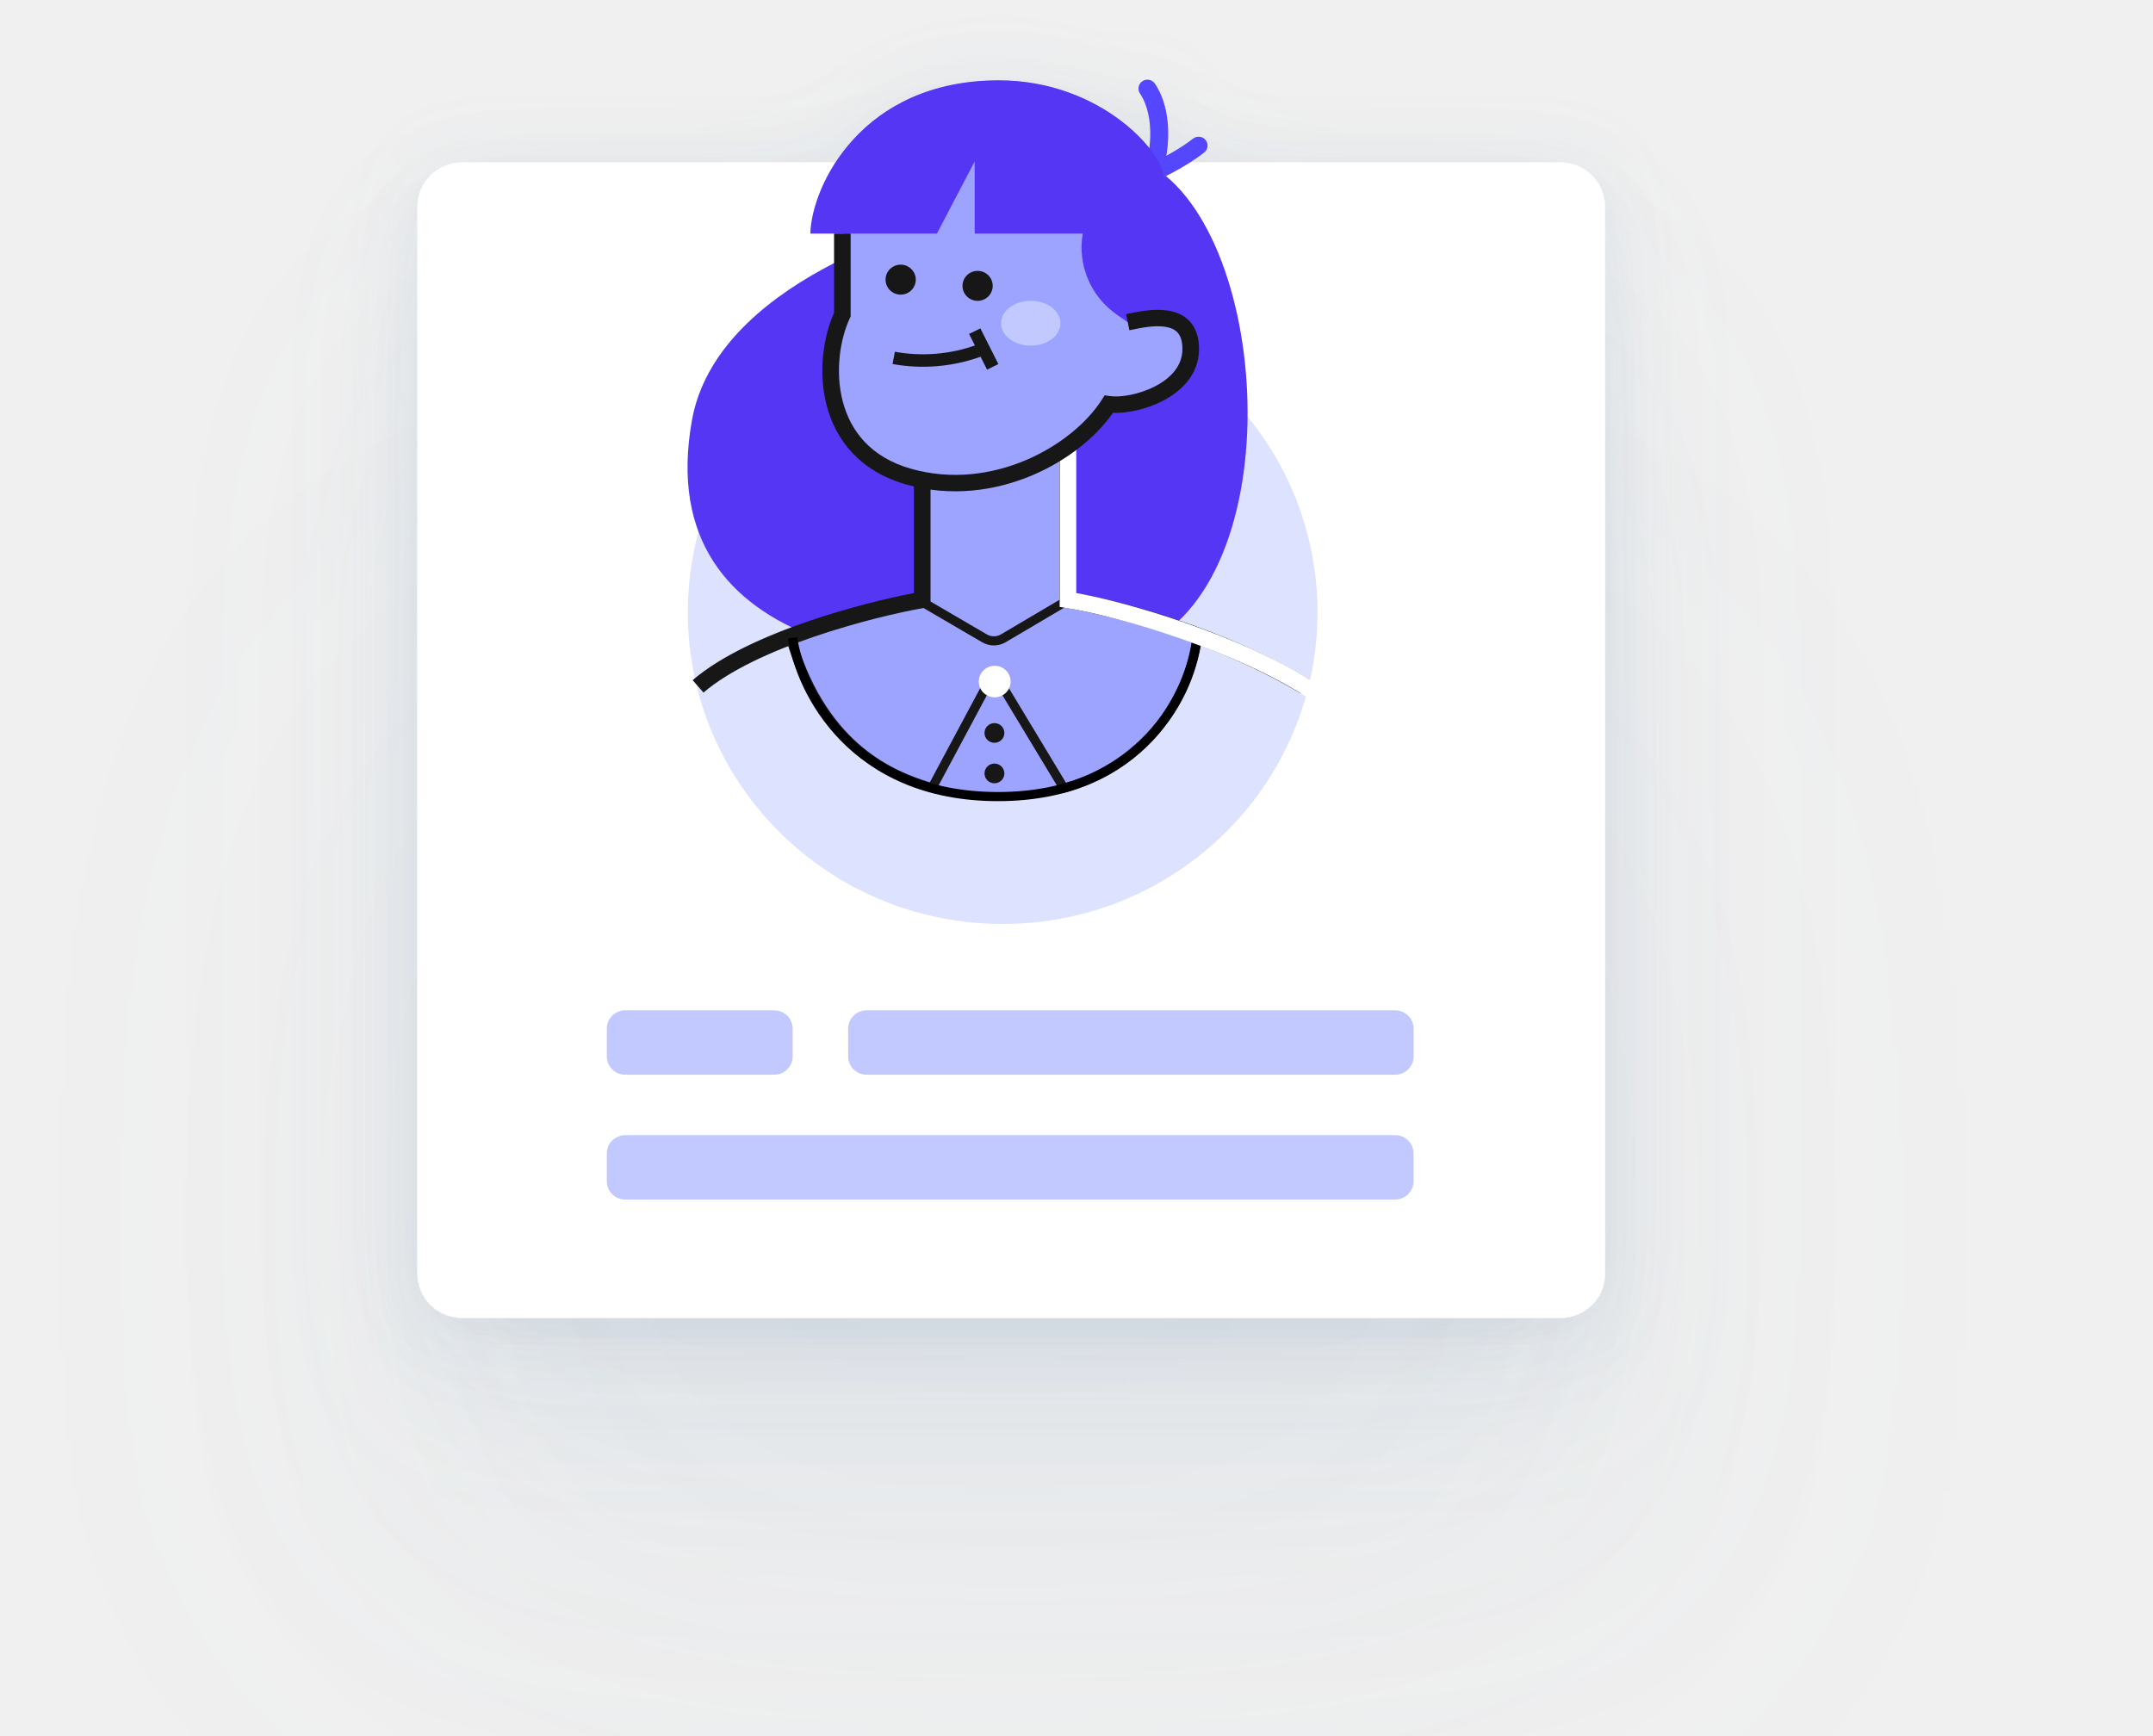
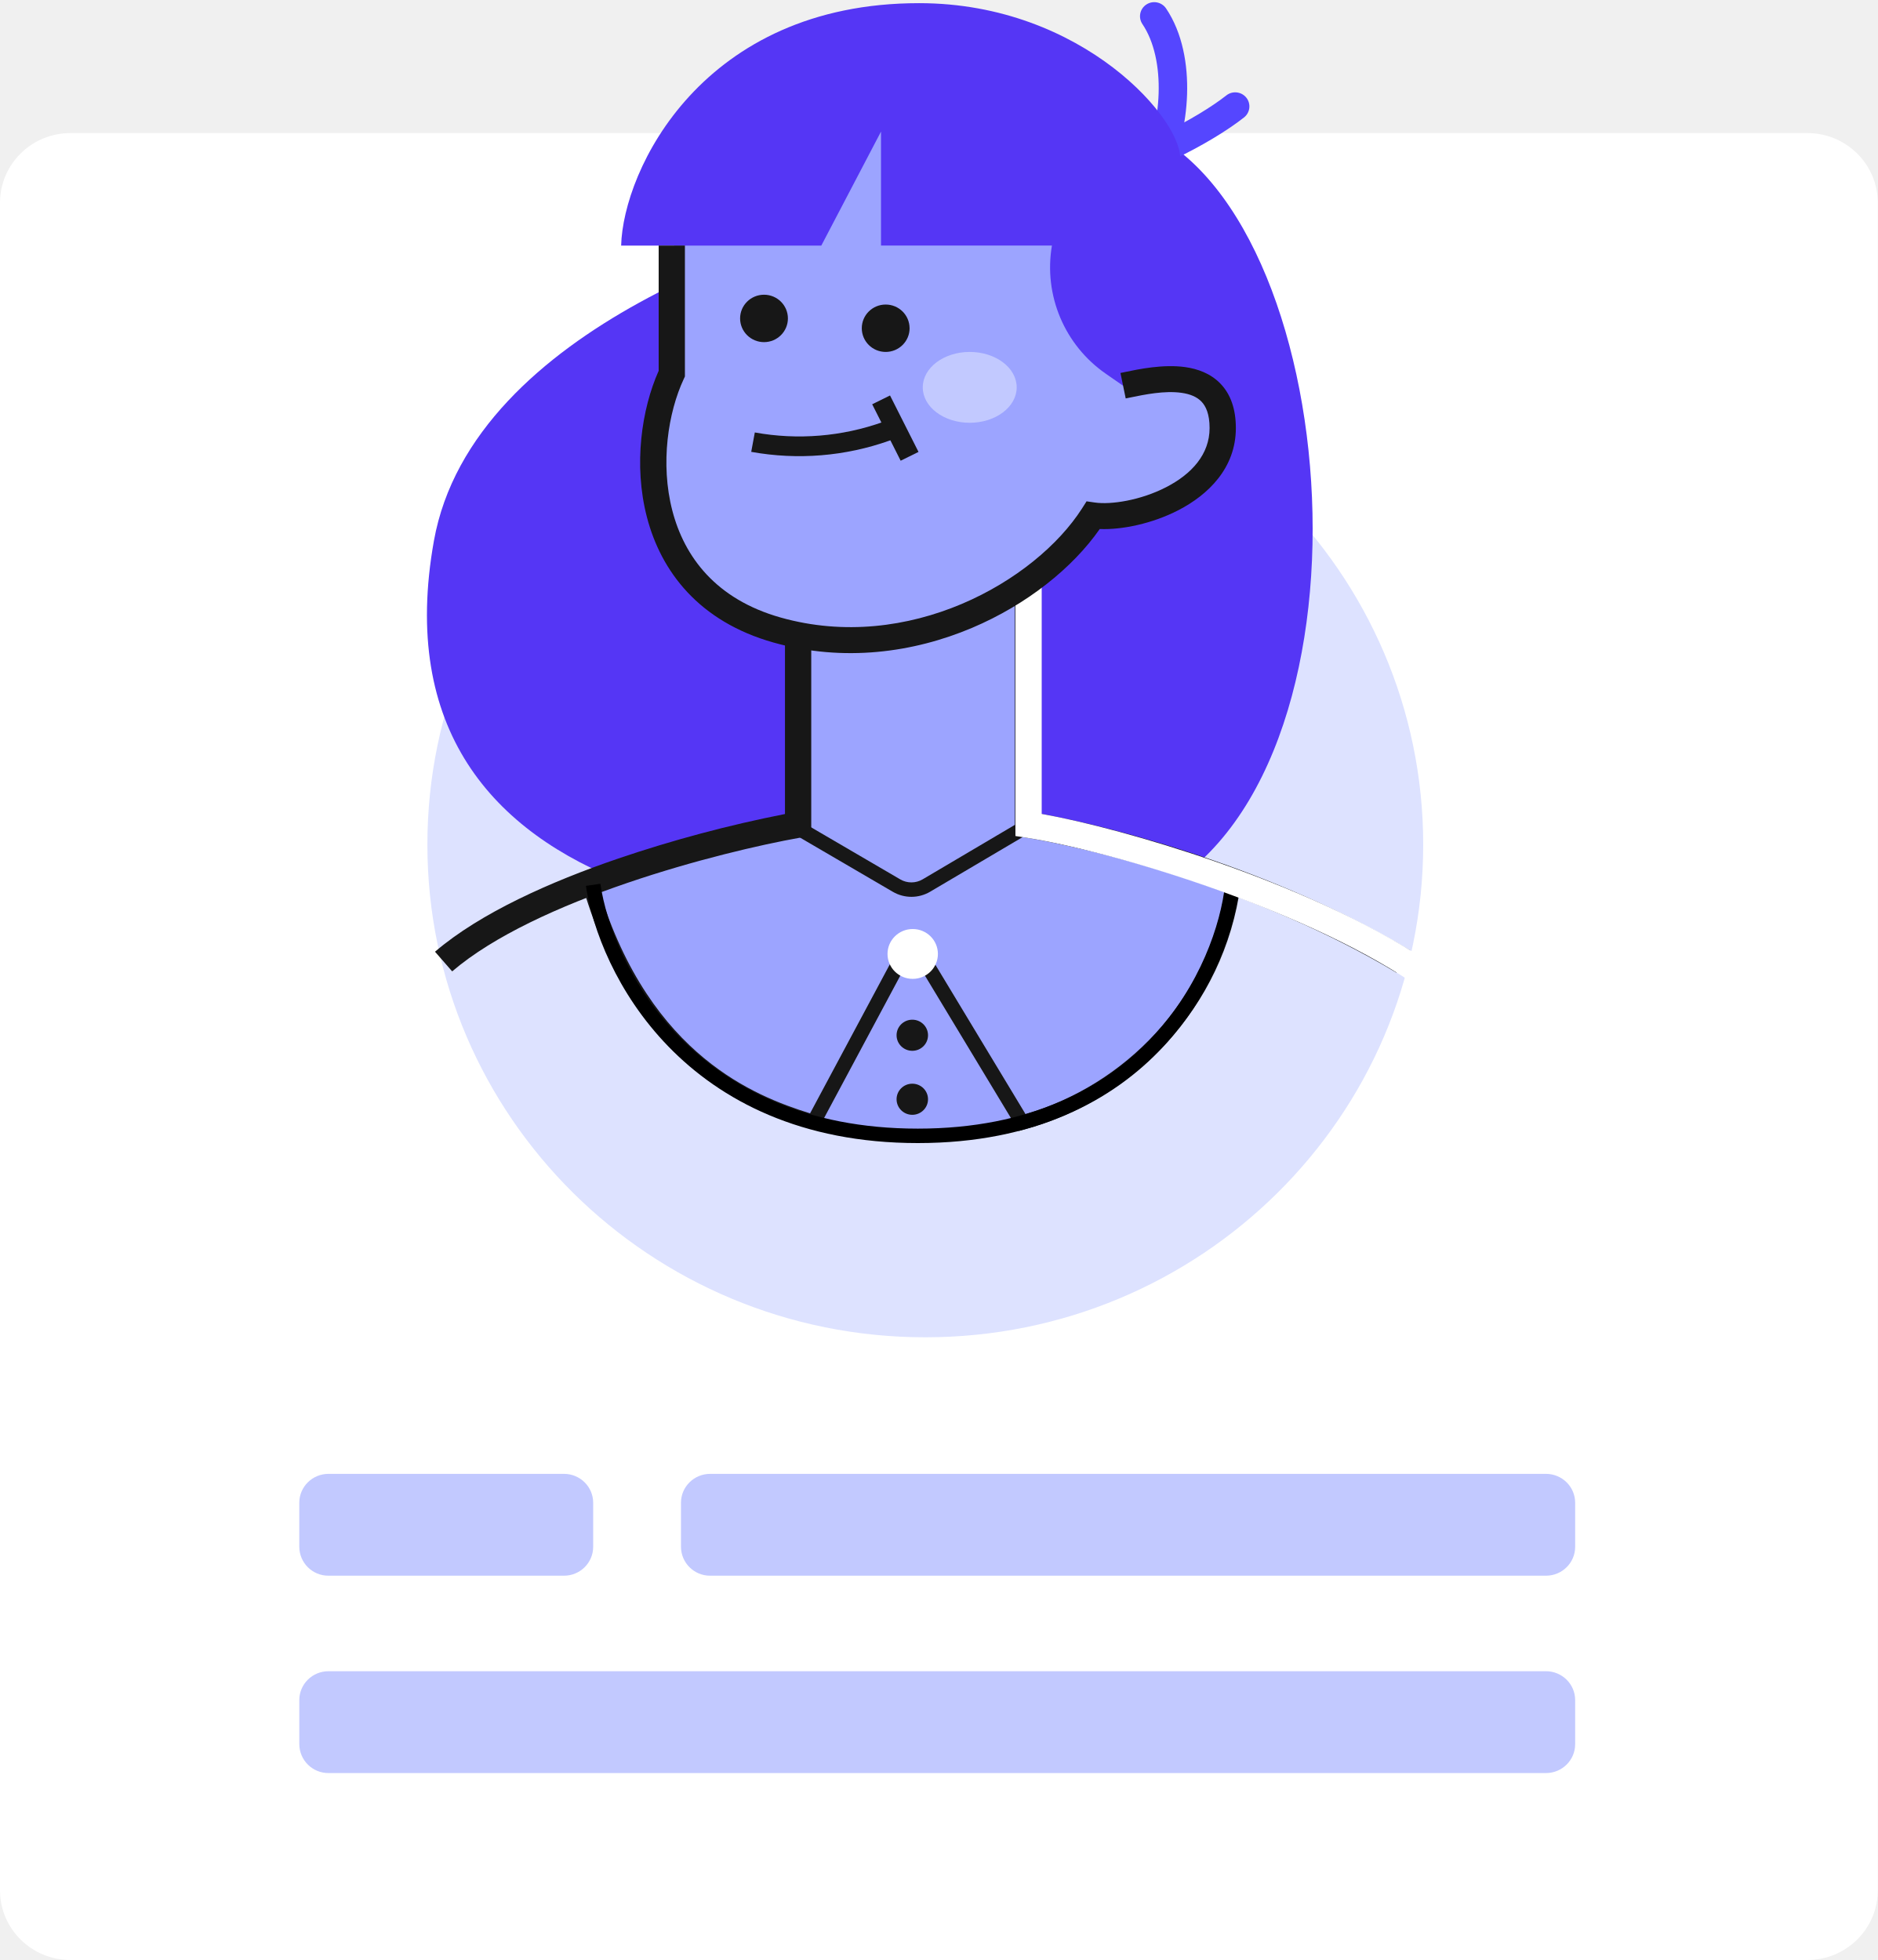
- <svg xmlns="http://www.w3.org/2000/svg" width="165" height="133" viewBox="0 0 165 133" fill="none">
-   <g id="Group 571" filter="url(#filter0_ddddd_3119_4226)">
-     <path id="Rectangle 397" d="M32 15.829C32 13.963 33.528 12.451 35.414 12.451L119.586 12.451C121.472 12.451 123 13.963 123 15.829V87.718V97.622C123 99.487 121.472 101 119.586 101L35.414 101C33.528 101 32 99.487 32 97.622V87.718V15.829Z" fill="white" />
-     <path id="Rectangle 566" d="M46.504 78.837C46.504 78.064 47.137 77.437 47.918 77.437H59.332C60.113 77.437 60.746 78.064 60.746 78.837V80.973C60.746 81.746 60.113 82.373 59.332 82.373H47.918C47.137 82.373 46.504 81.746 46.504 80.973V78.837Z" fill="#C2C9FF" />
-     <path id="Rectangle 567" d="M65.001 78.837C65.001 78.064 65.634 77.437 66.415 77.437H106.92C107.701 77.437 108.334 78.064 108.334 78.837V80.973C108.334 81.746 107.701 82.373 106.92 82.373H66.415C65.634 82.373 65.001 81.746 65.001 80.973V78.837Z" fill="#C2C9FF" />
-     <path id="Rectangle 568" d="M46.504 88.403C46.504 87.63 47.137 87.004 47.918 87.004H106.919C107.7 87.004 108.333 87.63 108.333 88.403V90.539C108.333 91.312 107.7 91.939 106.919 91.939H47.918C47.137 91.939 46.504 91.312 46.504 90.539V88.403Z" fill="#C2C9FF" />
-     <path id="Ellipse 392" d="M100.97 46.938C100.97 60.126 90.168 70.817 76.842 70.817C63.516 70.817 52.713 60.126 52.713 46.938C52.713 33.749 63.516 23.058 76.842 23.058C90.168 23.058 100.97 33.749 100.97 46.938Z" fill="#DDE2FF" />
-     <path id="Vector 216" d="M84.72 50.345C98.584 48.385 98.17 20.782 89.332 13.473L74.408 16.372C70.529 17.189 54.902 21.748 53.028 32.212C49.766 50.429 70.856 52.305 84.72 50.345Z" fill="#5536F5" />
-     <path id="Vector 218" d="M76.395 61.162C65.825 61.162 61.558 53.062 60.746 49.013L70.679 46.045V36.863L82.205 34.452V46.045L91.857 49.013C91.108 53.062 86.966 61.162 76.395 61.162Z" fill="#9CA4FF" />
-     <path id="Vector 220 (Stroke)" fill-rule="evenodd" clip-rule="evenodd" d="M70.403 45.571L75.629 48.624C75.963 48.819 76.378 48.818 76.712 48.621L81.533 45.773L87.985 47.238L92.158 48.593L92.12 48.88C91.328 54.879 86.868 59.328 81.627 60.747L81.368 60.817L76.513 52.773C76.371 52.539 76.026 52.548 75.897 52.789L71.609 60.801L71.33 60.718C69.906 60.291 67.774 59.564 65.678 57.836C63.578 56.105 61.535 53.388 60.252 49.012L60.155 48.681L70.403 45.571ZM61.031 49.148C62.281 53.203 64.198 55.706 66.13 57.298C67.99 58.831 69.881 59.537 71.257 59.963L75.272 52.461C75.659 51.738 76.696 51.712 77.12 52.414L81.698 60C86.49 58.6 90.539 54.532 91.378 49.076L87.795 47.913L81.652 46.518L77.074 49.222C76.519 49.55 75.826 49.552 75.269 49.226L70.312 46.331L61.031 49.148Z" fill="#171717" />
-     <path id="Vector 56 (Stroke)" fill-rule="evenodd" clip-rule="evenodd" d="M88.365 12.457C89.601 11.867 90.737 11.17 91.429 10.625C91.727 10.389 92.16 10.438 92.397 10.732C92.634 11.027 92.585 11.457 92.287 11.692C91.495 12.317 90.264 13.066 88.962 13.687C87.667 14.304 86.228 14.83 85.026 14.957L84.883 13.599C85.85 13.497 87.121 13.05 88.365 12.457Z" fill="#5546FF" />
-     <path id="Vector 57 (Stroke)" fill-rule="evenodd" clip-rule="evenodd" d="M88.148 10.534C88.19 9.253 87.944 8.031 87.362 7.166C87.151 6.852 87.237 6.428 87.554 6.219C87.871 6.011 88.299 6.096 88.51 6.41C89.308 7.597 89.574 9.136 89.527 10.579C89.48 12.028 89.114 13.478 88.543 14.539L87.325 13.896C87.781 13.049 88.107 11.811 88.148 10.534Z" fill="#5546FF" />
-     <path id="Vector 61 (Stroke)" fill-rule="evenodd" clip-rule="evenodd" d="M82.454 45.447L82.454 32.826L81.181 32.826L81.181 46.515L81.717 46.6C84.898 47.103 92.977 49.123 99.674 53.144L100.334 52.067C93.802 48.145 86.036 46.089 82.454 45.447ZM70.041 45.455L70.041 34.988L71.314 34.988L71.314 46.505L70.79 46.598C68.834 46.946 65.625 47.693 62.388 48.799C59.133 49.911 55.926 51.36 53.913 53.082L53.081 52.129C55.285 50.244 58.683 48.732 61.972 47.608C65.005 46.572 68.011 45.845 70.041 45.455Z" fill="#171717" />
-     <path id="Vector 217 (Stroke)" fill-rule="evenodd" clip-rule="evenodd" d="M64.402 56.734C61.88 54.141 60.704 51.03 60.394 48.938L61.093 48.836C61.384 50.8 62.503 53.772 64.912 56.248C67.311 58.715 71.003 60.704 76.479 60.704C81.956 60.704 85.563 58.716 87.858 56.254C90.163 53.781 91.161 50.812 91.372 48.85L92.075 48.924C91.85 51.017 90.798 54.132 88.377 56.728C85.946 59.336 82.15 61.404 76.479 61.404C70.81 61.404 66.934 59.337 64.402 56.734Z" fill="black" />
-     <path id="Vector 219 (Stroke)" fill-rule="evenodd" clip-rule="evenodd" d="M81.209 33.927H82.482V45.45C84.556 45.822 87.653 46.629 90.912 47.764C94.464 49.002 98.254 50.646 101.142 52.574L100.43 53.618C97.671 51.776 93.994 50.174 90.489 48.953C86.986 47.732 83.701 46.908 81.747 46.605L81.209 46.521V33.927Z" fill="white" />
-     <ellipse id="Ellipse 418" cx="76.231" cy="52.237" rx="1.221" ry="1.208" fill="white" />
-     <ellipse id="Ellipse 419" cx="76.211" cy="56.178" rx="0.762" ry="0.754" fill="#171717" />
-     <ellipse id="Ellipse 420" cx="76.211" cy="59.28" rx="0.762" ry="0.754" fill="#171717" />
-     <path id="Vector 54" d="M84.973 30.98C82.577 34.73 75.888 39.018 69.281 36.269C63.486 33.858 62.816 31.147 64.189 25.481C64.456 21.891 64.586 17.437 65.005 14.911L72.143 9.211L79.382 12.501L86.57 18.125V24.552C87.902 24.285 91.254 23.532 91.254 26.746C91.254 29.96 86.837 31.248 84.973 30.98Z" fill="#9CA4FF" />
-     <path id="Ellipse 381" d="M70.183 21.434C70.183 22.068 69.664 22.583 69.025 22.583C68.385 22.583 67.866 22.068 67.866 21.434C67.866 20.799 68.385 20.285 69.025 20.285C69.664 20.285 70.183 20.799 70.183 21.434Z" fill="#171717" />
-     <path id="Vector 55" d="M90.565 24.695C90.013 23.601 87.576 24.239 86.426 24.695L85.6 24.122C83.584 22.725 82.563 20.303 82.978 17.903H74.695V12.376L71.801 17.903L62.101 17.903C62.197 14.246 66.028 6.153 76.54 6.153C84.529 6.153 89.437 11.955 89.185 13.798C90.04 15.224 95.393 27.432 91.254 28.116C91.254 27.432 91.117 25.79 90.565 24.695Z" fill="#5536F5" />
-     <path id="Vector 60 (Stroke)" fill-rule="evenodd" clip-rule="evenodd" d="M65.192 17.902H63.92V23.973C63.094 25.822 62.692 28.533 63.349 31.062C64.032 33.691 65.864 36.121 69.484 37.143C72.897 38.106 76.278 37.628 79.104 36.432C81.769 35.304 83.983 33.522 85.295 31.641C86.372 31.685 87.845 31.38 89.107 30.728C90.547 29.985 91.891 28.689 91.891 26.747C91.891 25.829 91.638 25.11 91.149 24.6C90.667 24.097 90.033 23.876 89.428 23.792C88.37 23.645 87.182 23.893 86.505 24.035C86.43 24.051 86.361 24.065 86.299 24.078L86.553 25.312C86.621 25.299 86.694 25.284 86.768 25.268C87.473 25.123 88.432 24.925 89.251 25.039C89.686 25.1 90.009 25.241 90.225 25.466C90.433 25.684 90.618 26.059 90.618 26.747C90.618 28.02 89.753 28.974 88.518 29.611C87.276 30.253 85.841 30.47 85.065 30.358L84.656 30.299L84.436 30.645C83.316 32.396 81.22 34.167 78.604 35.274C75.996 36.377 72.917 36.802 69.833 35.932C66.693 35.046 65.165 32.992 64.582 30.749C63.989 28.465 64.381 25.983 65.134 24.373L65.192 24.247V17.902Z" fill="#171717" />
-     <path id="Ellipse 388" d="M76.079 21.909C76.079 22.544 75.561 23.058 74.921 23.058C74.281 23.058 73.763 22.544 73.763 21.909C73.763 21.275 74.281 20.761 74.921 20.761C75.561 20.761 76.079 21.275 76.079 21.909Z" fill="#171717" />
-     <path id="Vector 58 (Stroke)" fill-rule="evenodd" clip-rule="evenodd" d="M75.553 27.197L75.123 27.35C72.972 28.118 70.654 28.308 68.405 27.901L68.579 26.961C70.66 27.338 72.805 27.162 74.795 26.451L75.226 26.298L75.553 27.197Z" fill="#171717" />
-     <path id="Vector 59 (Stroke)" fill-rule="evenodd" clip-rule="evenodd" d="M75.647 28.331L74.268 25.595L75.132 25.168L76.511 27.904L75.647 28.331Z" fill="#171717" />
-     <path id="Ellipse 417" d="M81.27 24.775C81.27 25.724 80.251 26.492 78.994 26.492C77.737 26.492 76.718 25.724 76.718 24.775C76.718 23.827 77.737 23.058 78.994 23.058C80.251 23.058 81.27 23.827 81.27 24.775Z" fill="#C2C9FF" />
-   </g>
-   <defs>
-     <filter id="filter0_ddddd_3119_4226" x="-10.001" y="0.855" width="175.002" height="184.147" filterUnits="userSpaceOnUse" color-interpolation-filters="sRGB">
-       <feFlood flood-opacity="0" result="BackgroundImageFix" />
-       <feColorMatrix in="SourceAlpha" type="matrix" values="0 0 0 0 0 0 0 0 0 0 0 0 0 0 0 0 0 0 127 0" result="hardAlpha" />
-       <feOffset dy="42.001" />
-       <feGaussianBlur stdDeviation="21" />
-       <feComposite in2="hardAlpha" operator="out" />
-       <feColorMatrix type="matrix" values="0 0 0 0 0.439 0 0 0 0 0.565 0 0 0 0 0.69 0 0 0 0.04 0" />
-       <feBlend mode="normal" in2="BackgroundImageFix" result="effect1_dropShadow_3119_4226" />
-       <feColorMatrix in="SourceAlpha" type="matrix" values="0 0 0 0 0 0 0 0 0 0 0 0 0 0 0 0 0 0 127 0" result="hardAlpha" />
-       <feOffset dy="15.75" />
-       <feGaussianBlur stdDeviation="10.5" />
-       <feComposite in2="hardAlpha" operator="out" />
-       <feColorMatrix type="matrix" values="0 0 0 0 0.439 0 0 0 0 0.565 0 0 0 0 0.69 0 0 0 0.05 0" />
-       <feBlend mode="normal" in2="effect1_dropShadow_3119_4226" result="effect2_dropShadow_3119_4226" />
-       <feColorMatrix in="SourceAlpha" type="matrix" values="0 0 0 0 0 0 0 0 0 0 0 0 0 0 0 0 0 0 127 0" result="hardAlpha" />
-       <feOffset dy="5.25" />
-       <feGaussianBlur stdDeviation="5.25" />
-       <feComposite in2="hardAlpha" operator="out" />
-       <feColorMatrix type="matrix" values="0 0 0 0 0.439 0 0 0 0 0.565 0 0 0 0 0.69 0 0 0 0.08 0" />
-       <feBlend mode="normal" in2="effect2_dropShadow_3119_4226" result="effect3_dropShadow_3119_4226" />
-       <feColorMatrix in="SourceAlpha" type="matrix" values="0 0 0 0 0 0 0 0 0 0 0 0 0 0 0 0 0 0 127 0" result="hardAlpha" />
-       <feOffset dy="2.625" />
-       <feGaussianBlur stdDeviation="2.625" />
-       <feComposite in2="hardAlpha" operator="out" />
-       <feColorMatrix type="matrix" values="0 0 0 0 0.439 0 0 0 0 0.565 0 0 0 0 0.69 0 0 0 0.05 0" />
-       <feBlend mode="normal" in2="effect3_dropShadow_3119_4226" result="effect4_dropShadow_3119_4226" />
-       <feColorMatrix in="SourceAlpha" type="matrix" values="0 0 0 0 0 0 0 0 0 0 0 0 0 0 0 0 0 0 127 0" result="hardAlpha" />
-       <feOffset />
-       <feGaussianBlur stdDeviation="2.625" />
-       <feComposite in2="hardAlpha" operator="out" />
-       <feColorMatrix type="matrix" values="0 0 0 0 0.439 0 0 0 0 0.565 0 0 0 0 0.69 0 0 0 0.1 0" />
-       <feBlend mode="normal" in2="effect4_dropShadow_3119_4226" result="effect5_dropShadow_3119_4226" />
-       <feBlend mode="normal" in="SourceGraphic" in2="effect5_dropShadow_3119_4226" result="shape" />
-     </filter>
-   </defs>
+ <svg xmlns="http://www.w3.org/2000/svg" width="91" height="95" fill="none">
+   <path d="M0 9.83c0-1.866 1.528-3.38 3.414-3.38h84.172C89.472 6.45 91 7.965 91 9.83v81.792C91 93.487 89.472 95 87.586 95H3.414C1.528 95 0 93.487 0 91.622V9.829Z" fill="#fff" />
+   <path d="M14.504 72.837c0-.773.633-1.4 1.414-1.4h11.414c.78 0 1.414.627 1.414 1.4v2.136c0 .773-.633 1.4-1.414 1.4H15.918a1.407 1.407 0 0 1-1.414-1.4v-2.136ZM33.001 72.837c0-.773.633-1.4 1.414-1.4H74.92c.78 0 1.414.627 1.414 1.4v2.136c0 .773-.633 1.4-1.414 1.4H34.415a1.407 1.407 0 0 1-1.414-1.4v-2.136ZM14.504 82.403c0-.773.633-1.4 1.414-1.4H74.92c.781 0 1.414.627 1.414 1.4v2.136c0 .773-.633 1.4-1.414 1.4h-59a1.407 1.407 0 0 1-1.415-1.4v-2.136Z" fill="#C2C9FF" />
+   <path d="M68.97 40.938c0 13.188-10.803 23.88-24.128 23.88-13.326 0-24.13-10.692-24.13-23.88 0-13.189 10.804-23.88 24.13-23.88 13.325 0 24.128 10.692 24.128 23.88Z" fill="#DDE2FF" />
+   <path d="M52.72 44.345c13.864-1.96 13.45-29.563 4.612-36.872l-14.924 2.9c-3.879.816-19.506 5.375-21.38 15.84-3.262 18.216 17.828 20.092 31.692 18.132Z" fill="#5536F5" />
+   <path d="M44.395 55.162c-10.57 0-14.837-8.1-15.649-12.15l9.933-2.967v-9.182l11.526-2.41v11.592l9.652 2.968c-.75 4.05-4.891 12.149-15.462 12.149Z" fill="#9CA4FF" />
+   <path fill-rule="evenodd" clip-rule="evenodd" d="m38.403 39.571 5.226 3.053c.334.195.75.194 1.083-.003l4.821-2.848 6.452 1.465 4.173 1.355-.038.287c-.792 6-5.252 10.448-10.493 11.867l-.259.07-4.855-8.044a.355.355 0 0 0-.616.016l-4.288 8.012-.279-.084c-1.424-.426-3.556-1.153-5.652-2.88-2.1-1.732-4.143-4.449-5.426-8.825l-.097-.33 10.248-3.11Zm-9.372 3.577c1.25 4.055 3.167 6.558 5.1 8.15 1.858 1.533 3.75 2.239 5.126 2.665l4.015-7.502a1.066 1.066 0 0 1 1.848-.047L49.698 54c4.792-1.4 8.841-5.468 9.68-10.924l-3.583-1.163-6.143-1.395-4.578 2.704a1.784 1.784 0 0 1-1.804.004l-4.958-2.895-9.281 2.816Z" fill="#171717" />
+   <path fill-rule="evenodd" clip-rule="evenodd" d="M56.365 6.456c1.236-.589 2.372-1.286 3.064-1.831a.693.693 0 0 1 .968.107.679.679 0 0 1-.11.96c-.792.625-2.023 1.374-3.325 1.995-1.295.617-2.734 1.143-3.936 1.27l-.143-1.358c.967-.102 2.238-.55 3.482-1.143Z" fill="#5546FF" />
+   <path fill-rule="evenodd" clip-rule="evenodd" d="M56.148 4.534c.042-1.28-.204-2.503-.786-3.368a.678.678 0 0 1 .192-.947.694.694 0 0 1 .956.191c.798 1.187 1.064 2.726 1.017 4.17-.047 1.448-.413 2.898-.984 3.96l-1.218-.644c.456-.847.782-2.085.823-3.362Z" fill="#5546FF" />
+   <path fill-rule="evenodd" clip-rule="evenodd" d="M50.454 39.447v-12.62h-1.273v13.688l.536.085c3.181.503 11.26 2.523 17.957 6.544l.66-1.077c-6.532-3.922-14.298-5.978-17.88-6.62Zm-12.413.008V28.988h1.273v11.517l-.524.093c-1.956.348-5.165 1.095-8.402 2.201-3.255 1.112-6.462 2.56-8.475 4.283l-.832-.953c2.204-1.885 5.602-3.397 8.891-4.52a62.914 62.914 0 0 1 8.07-2.154Z" fill="#171717" />
+   <path fill-rule="evenodd" clip-rule="evenodd" d="M32.402 50.734c-2.522-2.593-3.698-5.704-4.008-7.796l.7-.102c.29 1.964 1.409 4.936 3.818 7.413 2.399 2.466 6.09 4.455 11.567 4.455s9.084-1.988 11.379-4.45c2.305-2.473 3.303-5.441 3.514-7.404l.703.074c-.225 2.093-1.277 5.208-3.698 7.804-2.43 2.608-6.227 4.676-11.898 4.676-5.67 0-9.545-2.067-12.077-4.67Z" fill="#000" />
+   <path fill-rule="evenodd" clip-rule="evenodd" d="M49.209 27.927h1.273V39.45c2.074.372 5.171 1.18 8.43 2.314 3.552 1.238 7.342 2.882 10.23 4.81l-.712 1.044c-2.76-1.842-6.436-3.444-9.941-4.665-3.503-1.22-6.788-2.045-8.742-2.348l-.538-.084V27.927Z" fill="#fff" />
+   <ellipse cx="44.231" cy="46.237" rx="1.221" ry="1.208" fill="#fff" />
+   <ellipse cx="44.211" cy="50.178" rx=".762" ry=".754" fill="#171717" />
+   <ellipse cx="44.211" cy="53.28" rx=".762" ry=".754" fill="#171717" />
+   <path d="M52.973 24.98c-2.396 3.75-9.085 8.038-15.692 5.289-5.795-2.41-6.465-5.122-5.091-10.788.266-3.59.396-8.044.815-10.57l7.138-5.7 7.239 3.29 7.189 5.624v6.427c1.33-.267 4.683-1.02 4.683 2.194s-4.417 4.502-6.28 4.234Z" fill="#9CA4FF" />
+   <path d="M38.183 15.434c0 .634-.519 1.149-1.158 1.149-.64 0-1.159-.515-1.159-1.15 0-.634.519-1.148 1.159-1.148s1.158.514 1.158 1.149Z" fill="#171717" />
+   <path d="M58.565 18.695c-.552-1.094-2.99-.456-4.139 0l-.826-.573a6.27 6.27 0 0 1-2.622-6.22h-8.283V6.377l-2.894 5.527h-9.7C30.197 8.246 34.028.153 44.54.153c7.988 0 12.896 5.802 12.644 7.645.855 1.426 6.208 13.634 2.07 14.318 0-.684-.139-2.326-.69-3.42Z" fill="#5536F5" />
+   <path fill-rule="evenodd" clip-rule="evenodd" d="M33.192 11.902H31.92v6.071c-.826 1.849-1.228 4.56-.57 7.09.682 2.628 2.514 5.059 6.134 6.08 3.413.963 6.794.485 9.62-.71 2.665-1.128 4.879-2.911 6.191-4.792 1.077.044 2.55-.261 3.812-.913 1.44-.743 2.784-2.04 2.784-3.98 0-.92-.253-1.638-.742-2.148-.482-.503-1.116-.724-1.721-.808-1.058-.147-2.246.101-2.923.243l-.206.043.254 1.234.215-.044c.705-.145 1.664-.343 2.483-.229.435.06.758.202.974.427.208.218.393.593.393 1.281 0 1.273-.865 2.227-2.1 2.864-1.242.642-2.678.858-3.453.747l-.409-.059-.22.346c-1.12 1.751-3.216 3.522-5.832 4.629-2.608 1.103-5.687 1.528-8.77.658-3.14-.886-4.67-2.94-5.252-5.183-.593-2.284-.201-4.765.552-6.376l.058-.126v-6.345Z" fill="#171717" />
+   <path d="M44.08 15.91c0 .634-.52 1.148-1.159 1.148-.64 0-1.158-.514-1.158-1.149 0-.634.518-1.148 1.158-1.148.64 0 1.158.514 1.158 1.148Z" fill="#171717" />
+   <path fill-rule="evenodd" clip-rule="evenodd" d="m43.553 21.197-.43.153c-2.15.768-4.469.958-6.718.551l.174-.94c2.081.377 4.226.201 6.216-.51l.43-.153.328.899Z" fill="#171717" />
+   <path fill-rule="evenodd" clip-rule="evenodd" d="m43.647 22.33-1.38-2.735.865-.427 1.38 2.736-.865.427Z" fill="#171717" />
+   <path d="M49.27 18.775c0 .949-1.02 1.717-2.276 1.717-1.257 0-2.276-.768-2.276-1.717 0-.948 1.019-1.717 2.276-1.717s2.276.769 2.276 1.717Z" fill="#C2C9FF" />
</svg>
